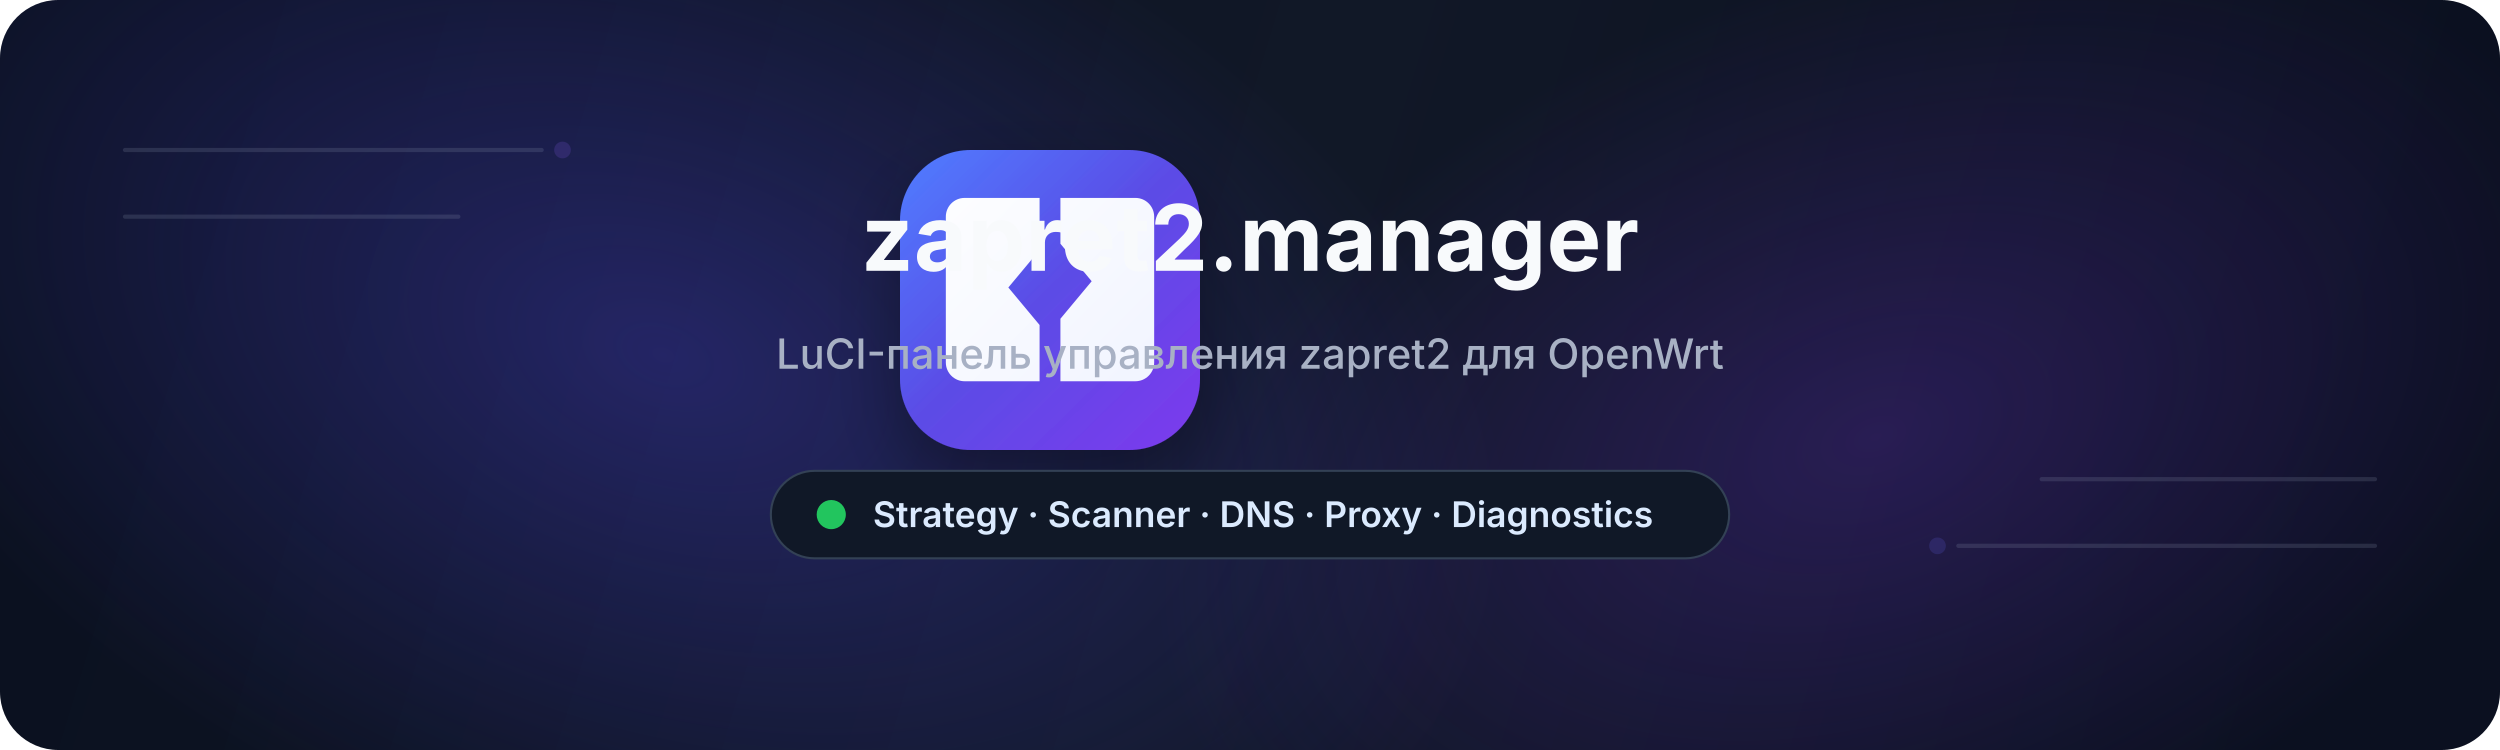
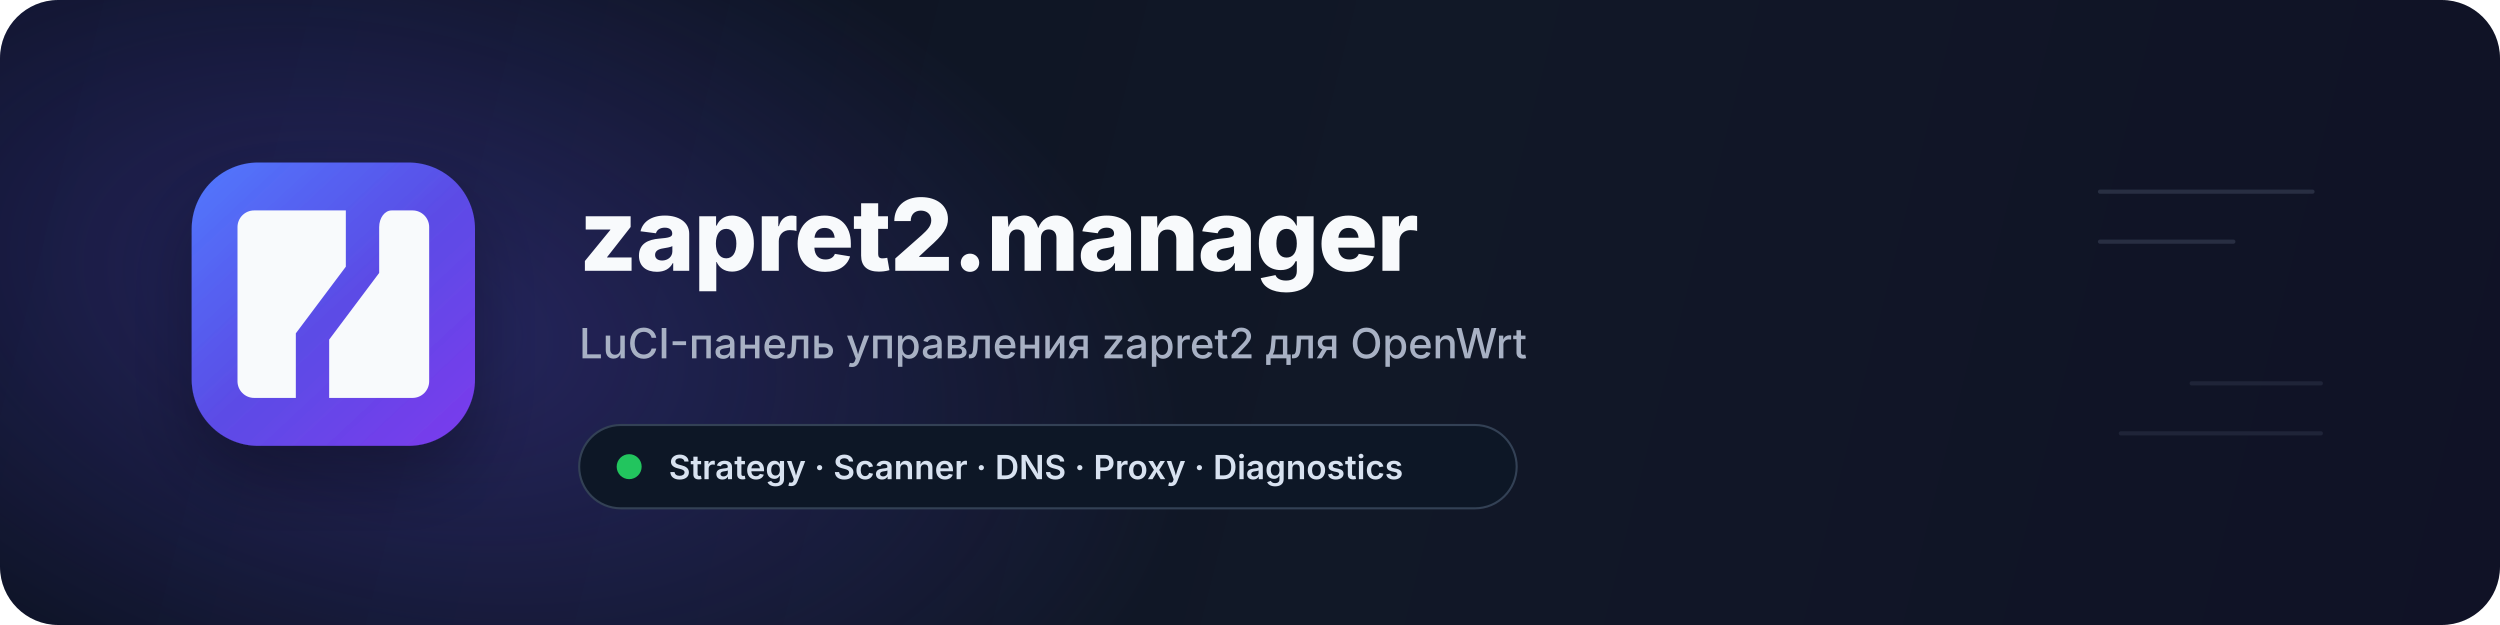
- <svg xmlns="http://www.w3.org/2000/svg" width="1200" height="360" viewBox="0 0 1200 360" role="img" aria-labelledby="title desc">
+ <svg xmlns="http://www.w3.org/2000/svg" width="1200" height="300" viewBox="0 0 1200 300" role="img" aria-labelledby="title desc">
  <defs>
-     <linearGradient id="panel" x1="90" y1="25" x2="1110" y2="335" gradientUnits="userSpaceOnUse">
-       <stop offset="0" stop-color="#0b1120" />
-       <stop offset="0.5" stop-color="#111827" />
-       <stop offset="1" stop-color="#0b1020" />
+     <linearGradient id="panel" x1="0" y1="0" x2="1200" y2="300" gradientUnits="userSpaceOnUse">
+       <stop offset="0" stop-color="#0B1120" />
+       <stop offset="0.55" stop-color="#111827" />
+       <stop offset="1" stop-color="#101226" />
    </linearGradient>
-     <radialGradient id="glow1" cx="0" cy="0" r="1" gradientTransform="translate(320 170) rotate(20) scale(420 260)" gradientUnits="userSpaceOnUse">
-       <stop stop-color="#4f46e5" stop-opacity=".34" />
-       <stop offset="1" stop-color="#4f46e5" stop-opacity="0" />
+     <radialGradient id="glow" cx="0" cy="0" r="1" gradientTransform="translate(190 150) rotate(15) scale(390 230)" gradientUnits="userSpaceOnUse">
+       <stop stop-color="#5B4CE6" stop-opacity=".32" />
+       <stop offset="1" stop-color="#5B4CE6" stop-opacity="0" />
    </radialGradient>
-     <radialGradient id="glow2" cx="0" cy="0" r="1" gradientTransform="translate(900 210) rotate(160) scale(360 220)" gradientUnits="userSpaceOnUse">
-       <stop stop-color="#7c3aed" stop-opacity=".24" />
-       <stop offset="1" stop-color="#7c3aed" stop-opacity="0" />
-     </radialGradient>
-     <linearGradient id="iconBg" x1="432" y1="76" x2="570" y2="218" gradientUnits="userSpaceOnUse">
-       <stop offset="0" stop-color="#4f7cff" />
-       <stop offset=".48" stop-color="#5b4ce6" />
-       <stop offset="1" stop-color="#7c3aed" />
-     </linearGradient>
-     <linearGradient id="iconFg" x1="430" y1="80" x2="570" y2="218" gradientUnits="userSpaceOnUse">
-       <stop offset="0" stop-color="#fff" />
-       <stop offset="1" stop-color="#eef2ff" />
+     <linearGradient id="iconBg" x1="88" y1="74" x2="224" y2="220" gradientUnits="userSpaceOnUse">
+       <stop offset="0" stop-color="#4F7CFF" />
+       <stop offset="0.52" stop-color="#5B4CE6" />
+       <stop offset="1" stop-color="#7C3AED" />
    </linearGradient>
    <filter id="shadow" x="-30%" y="-30%" width="160%" height="160%">
-       <feDropShadow dx="0" dy="14" stdDeviation="18" flood-color="#000" flood-opacity=".35" />
+       <feDropShadow dx="0" dy="16" stdDeviation="18" flood-color="#000000" flood-opacity=".32" />
    </filter>
  </defs>
-   <rect width="1200" height="360" rx="28" fill="url(#panel)" />
-   <rect width="1200" height="360" rx="28" fill="url(#glow1)" />
-   <rect width="1200" height="360" rx="28" fill="url(#glow2)" />
-   <g opacity=".18">
-     <path d="M60 72H260M60 104H220M940 262h200M980 230h160" stroke="#94a3b8" stroke-width="2" stroke-linecap="round" />
-     <circle cx="270" cy="72" r="4" fill="#8b5cf6" />
-     <circle cx="930" cy="262" r="4" fill="#6366f1" />
+   <rect width="1200" height="300" rx="28" fill="url(#panel)" />
+   <rect width="1200" height="300" rx="28" fill="url(#glow)" />
+   <g filter="url(#shadow)">
+     <rect x="92" y="78" width="136" height="136" rx="32" fill="url(#iconBg)" />
+     <path d="M122 101H166V128L142 160V191H122C117.582 191 114 187.418 114 183V109C114 104.582 117.582 101 122 101Z" fill="#F8FAFC" />
+     <path d="M188 101H198C202.418 101 206 104.582 206 109V183C206 187.418 202.418 191 198 191H158V163L182 131V109C182 104.582 184.686 101 188 101Z" fill="#F8FAFC" />
  </g>
-   <g filter="url(#shadow)">
-     <rect x="432" y="72" width="144" height="144" rx="34" fill="url(#iconBg)" />
-     <path d="M463 95h36v25l-15 18 15 18v27h-36a9 9 0 0 1-9-9v-70a9 9 0 0 1 9-9Z" fill="url(#iconFg)" />
-     <path d="M545 95h-36v22l15 18-15 18v30h36a9 9 0 0 0 9-9v-70a9 9 0 0 0-9-9Z" fill="url(#iconFg)" />
+   <text x="278" y="130" fill="#F8FAFC" font-family="Inter, ui-sans-serif, system-ui, -apple-system, Segoe UI, sans-serif" font-size="48" font-weight="760" letter-spacing="-.6">zapret2.manager</text>
+   <text x="278" y="172" fill="#A8B1C4" font-family="Inter, ui-sans-serif, system-ui, -apple-system, Segoe UI, sans-serif" font-size="20" font-weight="500">LuCI-панель управления zapret2 для OpenWrt</text>
+   <g transform="translate(278 204)">
+     <rect width="450" height="40" rx="20" fill="#0D1726" stroke="#334155" />
+     <circle cx="24" cy="20" r="6" fill="#22C55E" />
+     <text x="43" y="26" fill="#D8E2F0" font-family="Inter, ui-sans-serif, system-ui, -apple-system, Segoe UI, sans-serif" font-size="16" font-weight="600">Strategy · Scanner · DNS · Proxy · Diagnostics</text>
  </g>
-   <text x="600" y="130" fill="#f8fafc" font-family="Inter, ui-sans-serif, system-ui, -apple-system, Segoe UI, sans-serif" font-size="44" font-weight="750" text-anchor="middle" letter-spacing=".2">zapret2.manager</text>
-   <text x="600" y="177" fill="#a8b1c4" font-family="Inter, ui-sans-serif, system-ui, -apple-system, Segoe UI, sans-serif" font-size="20" font-weight="500" text-anchor="middle">LuCI-панель управления zapret2 для OpenWrt</text>
-   <g transform="translate(370 226)">
-     <rect width="460" height="42" rx="21" fill="#101827" stroke="#334155" />
-     <circle cx="29" cy="21" r="7" fill="#22c55e" />
-     <text x="49" y="27" fill="#dbeafe" font-family="Inter, ui-sans-serif, system-ui, -apple-system, Segoe UI, sans-serif" font-size="17" font-weight="600">Strategy · Scanner · DNS · Proxy · Diagnostics</text>
-   </g>
+   <path d="M1008 92H1110M1008 116H1072" stroke="#64748B" stroke-opacity=".28" stroke-width="2" stroke-linecap="round" />
+   <path d="M1018 208H1114M1052 184H1114" stroke="#64748B" stroke-opacity=".18" stroke-width="2" stroke-linecap="round" />
</svg>
